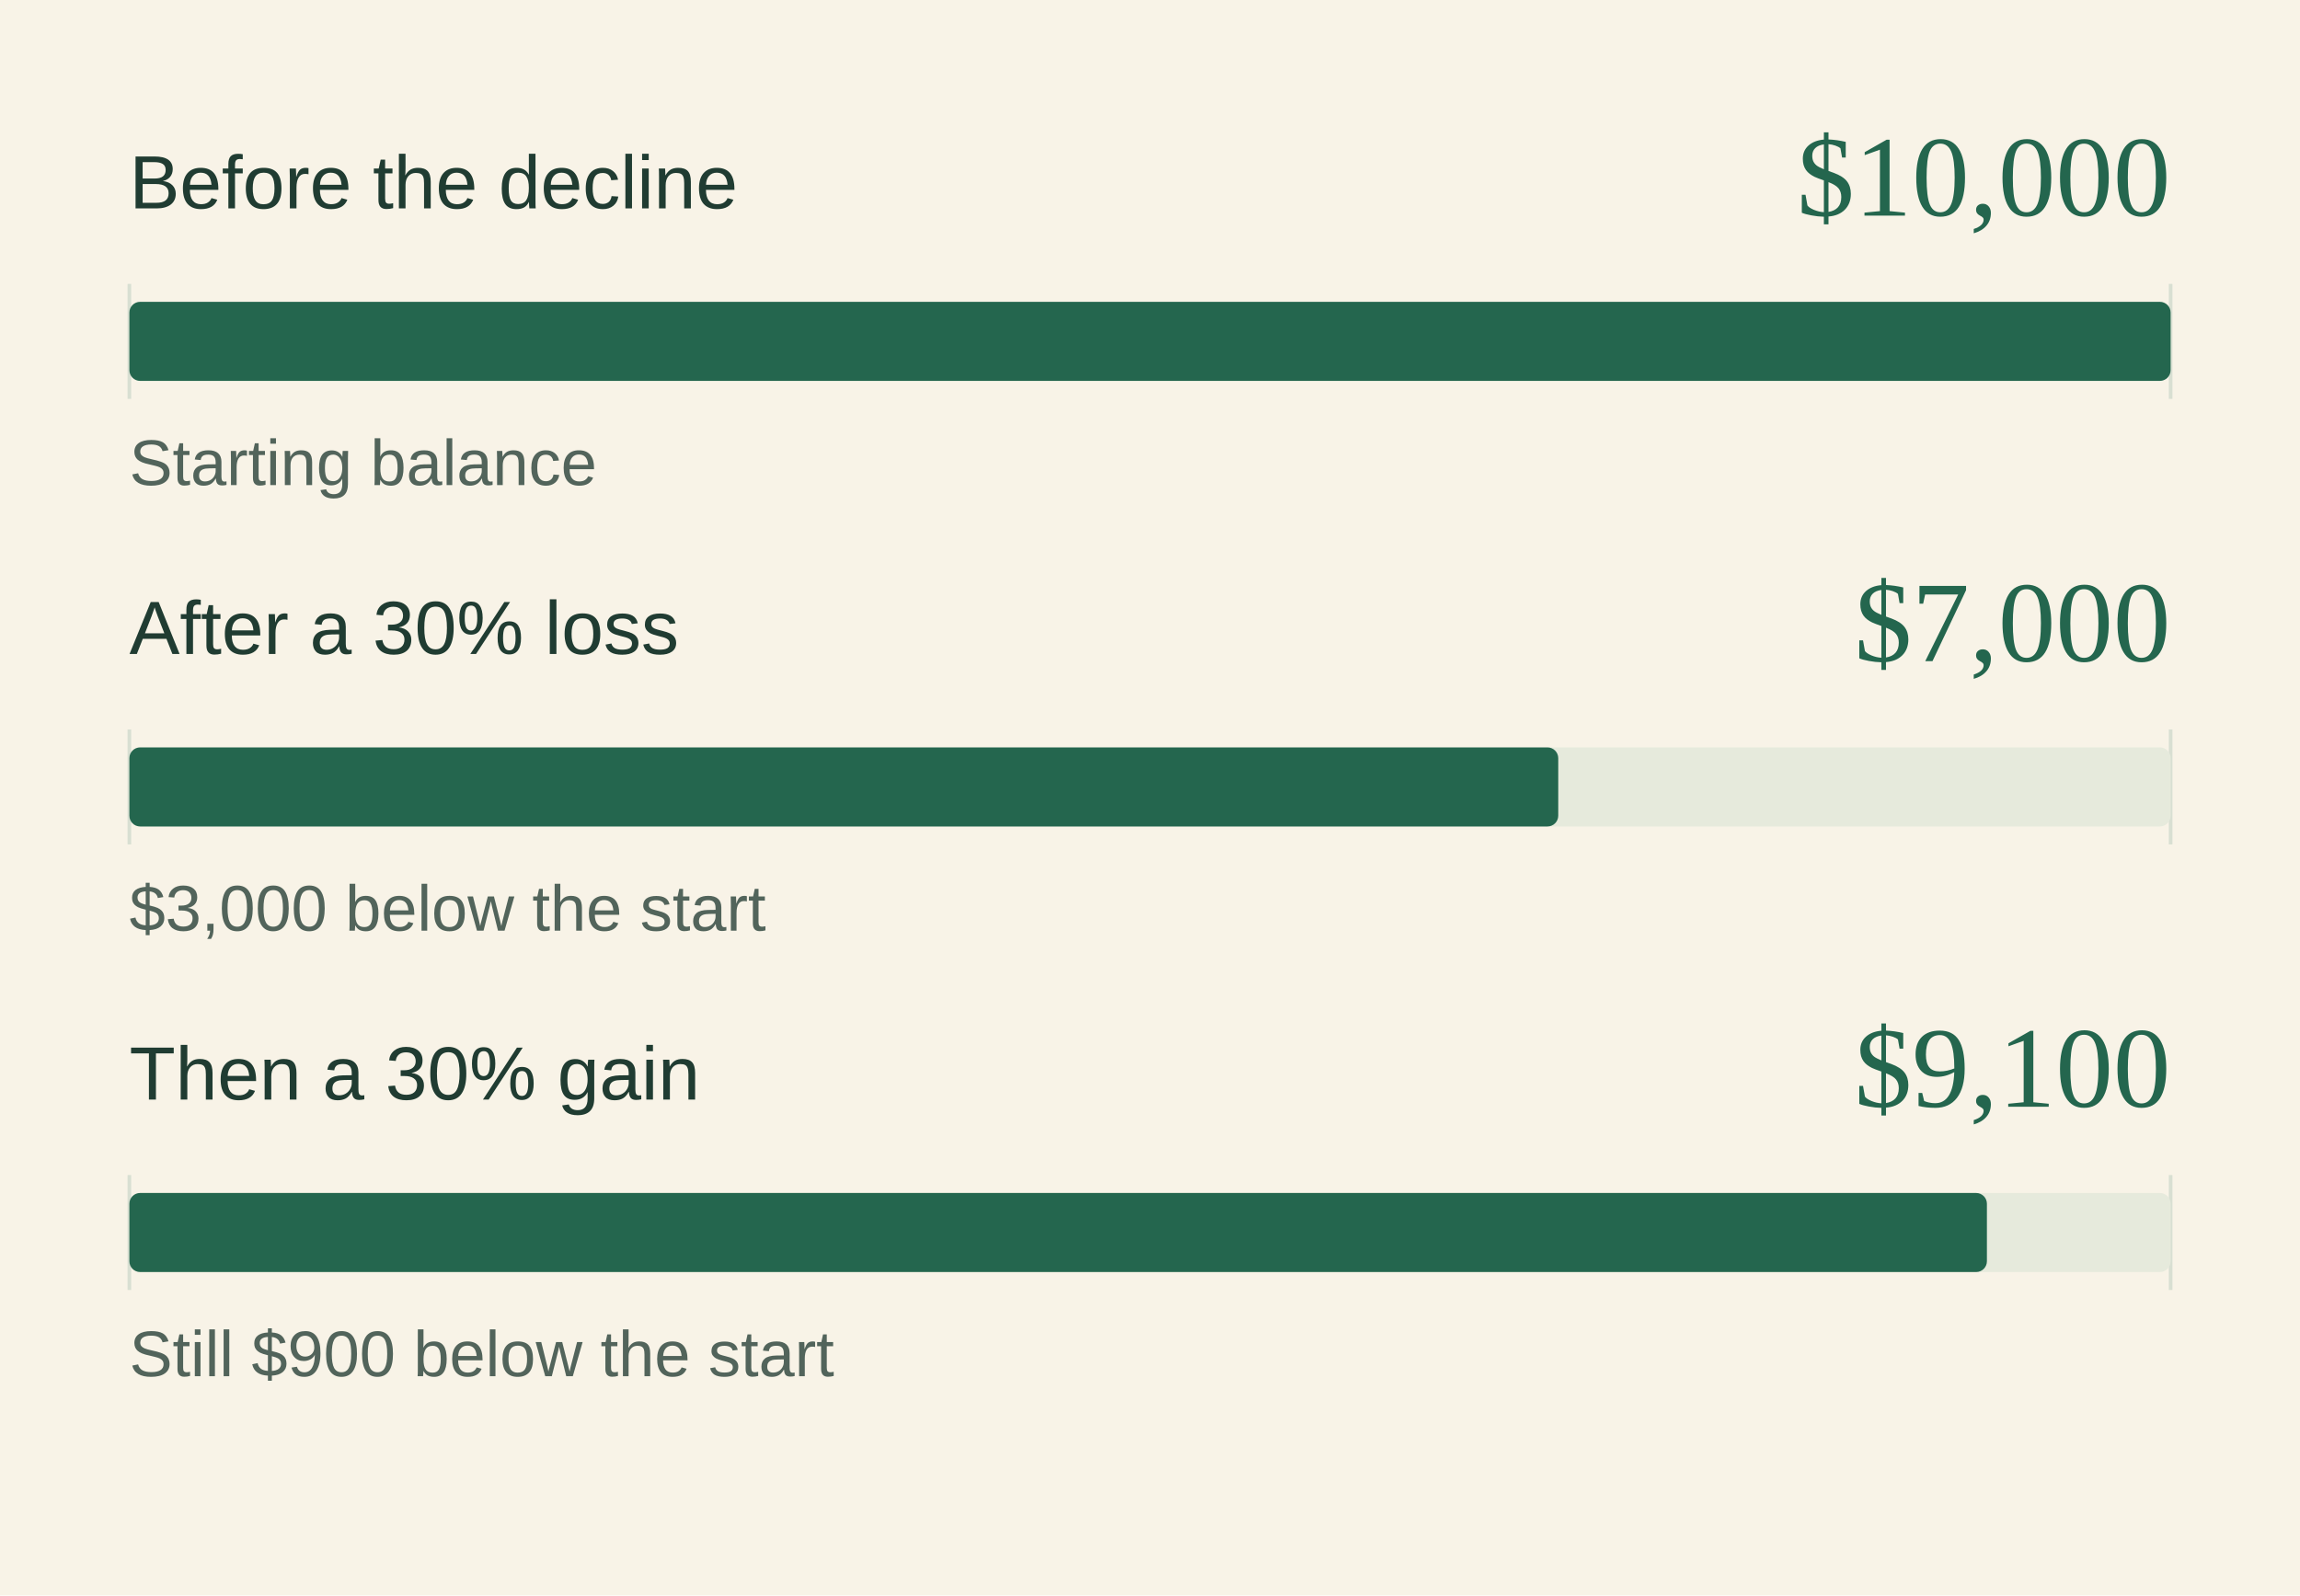
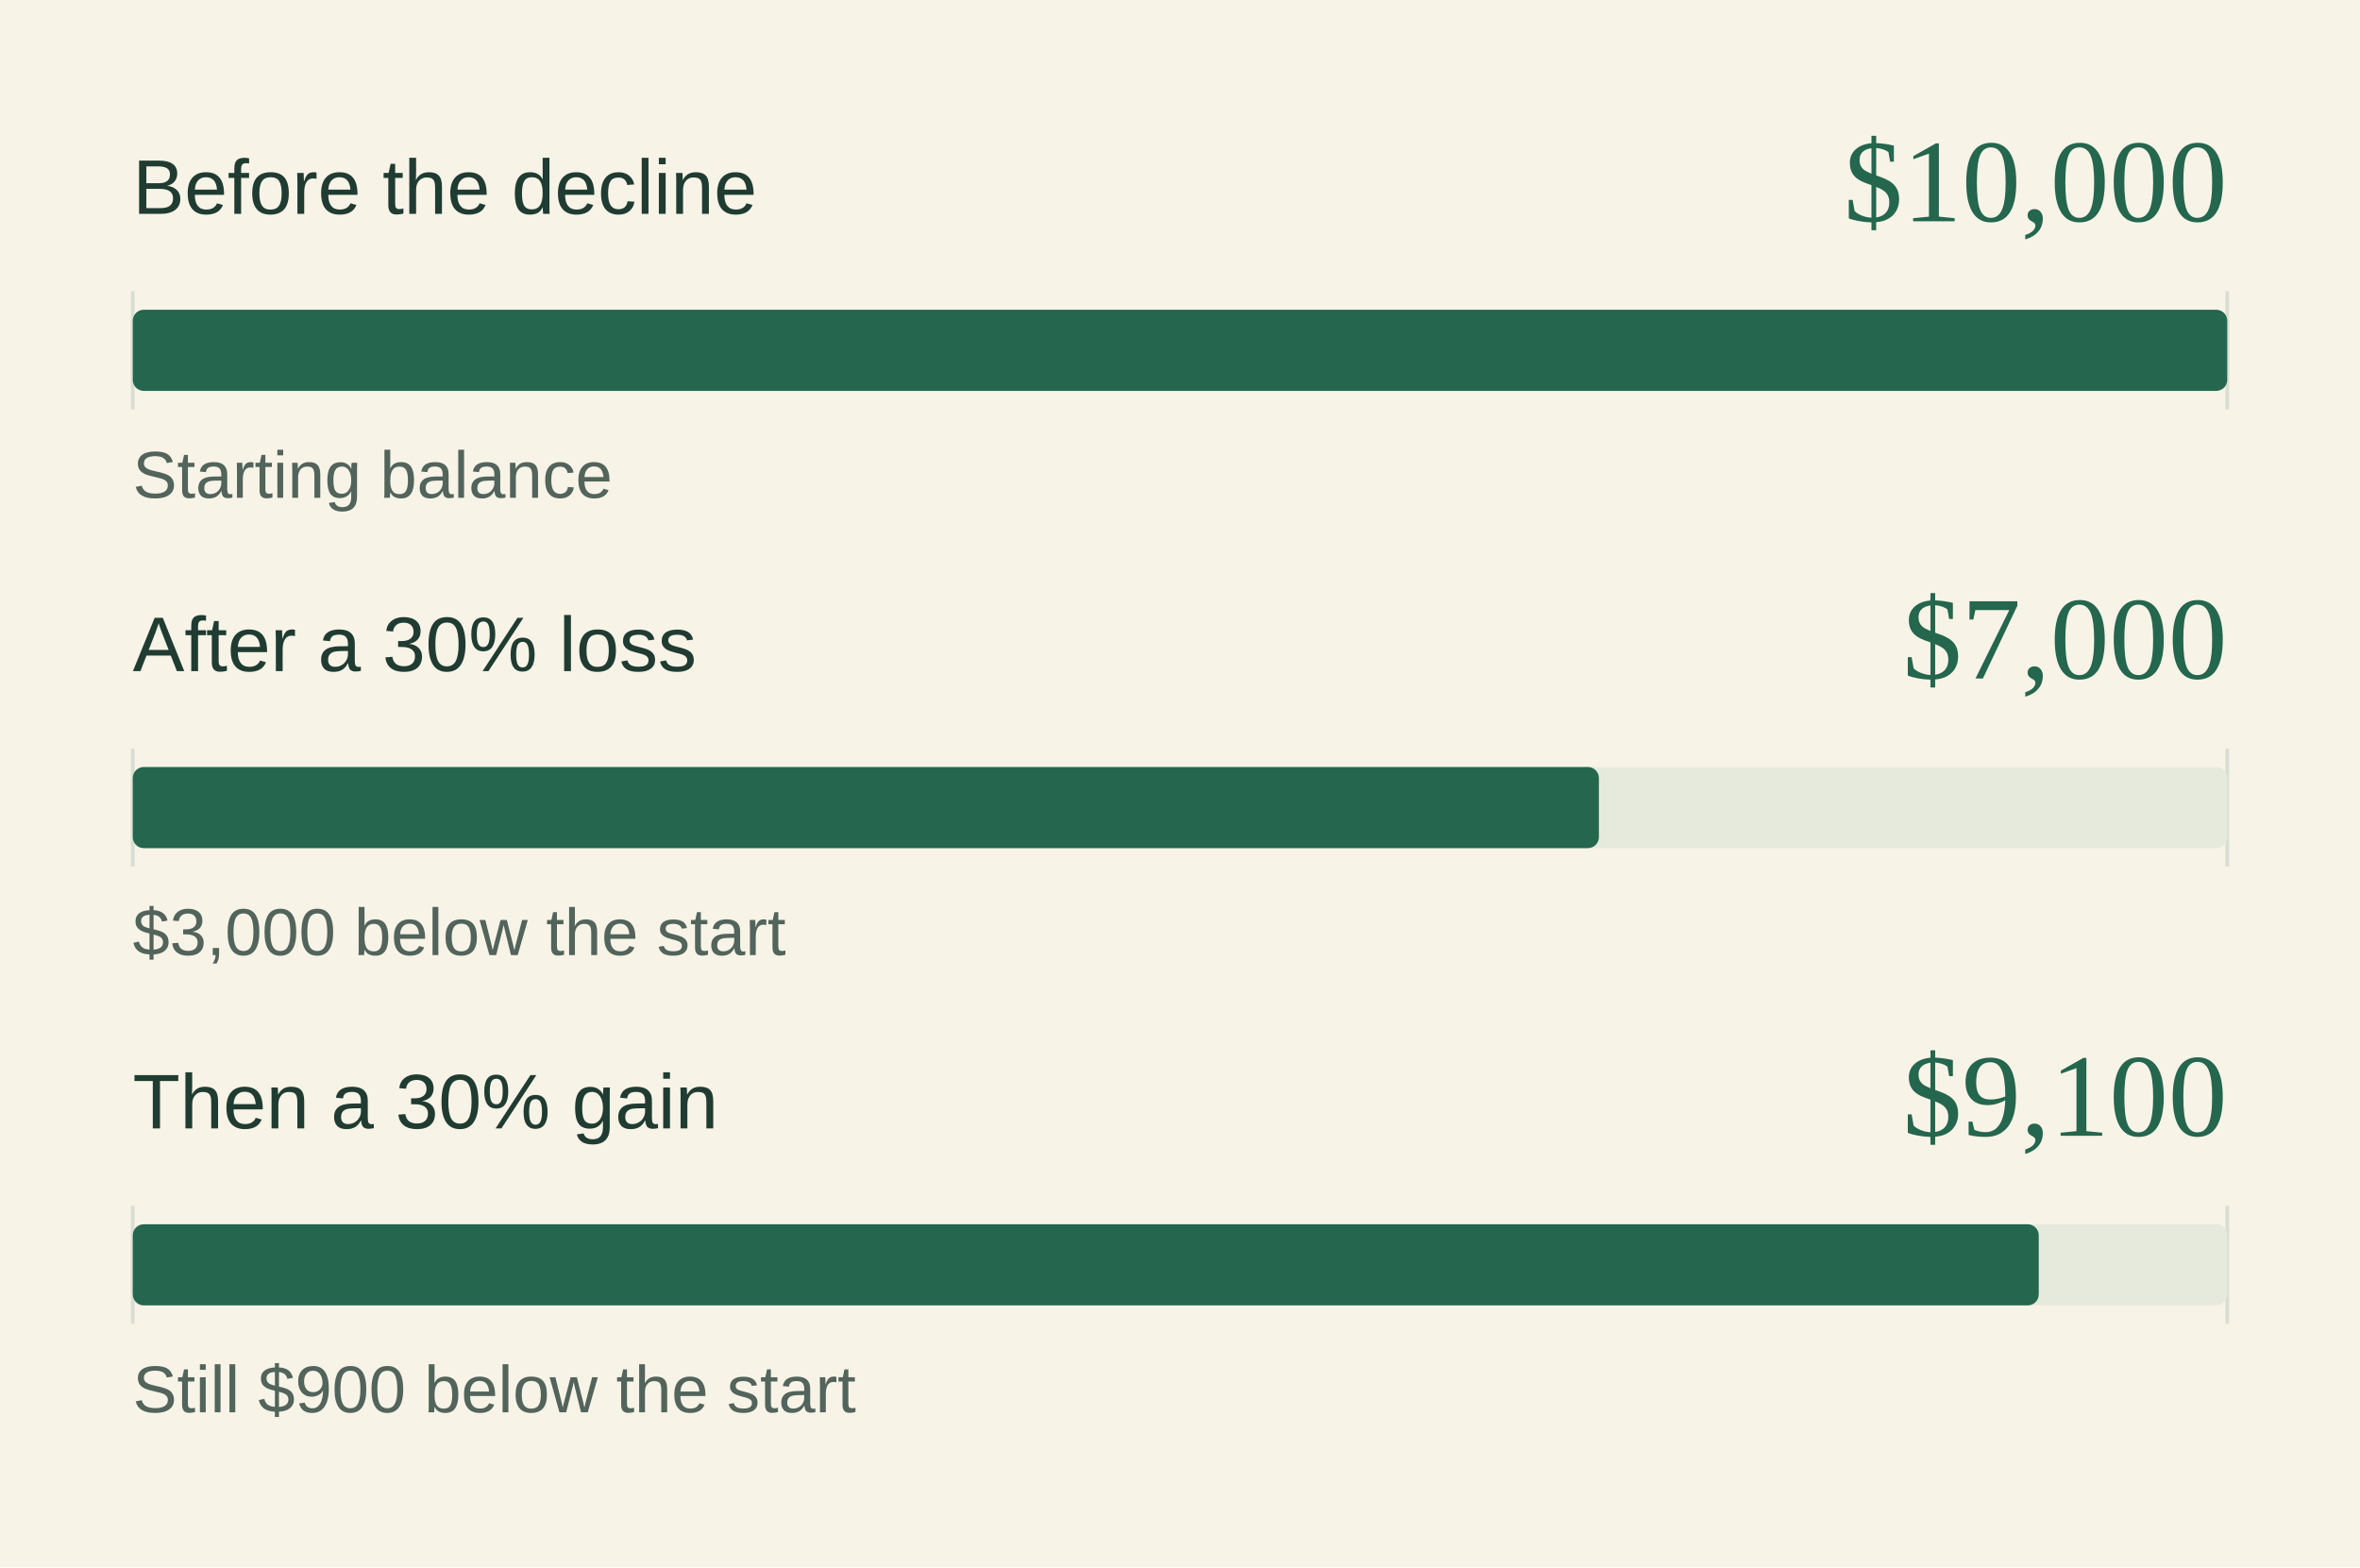
- <svg xmlns="http://www.w3.org/2000/svg" width="640" height="444" viewBox="0 0 640 444" data-layout="bars" role="img" aria-labelledby="title description">
-   <rect width="640" height="444" fill="#f8f3e7" />
+ <svg xmlns="http://www.w3.org/2000/svg" width="640" height="425" viewBox="0 0 640 425" data-layout="bars" role="img" aria-labelledby="title description">
+   <rect width="640" height="425" fill="#f8f3e7" />
  <g font-family="Arial, Helvetica, sans-serif">
    <g data-value="10000" data-row="0">
      <text x="36" y="58" font-size="21" font-weight="500" fill="#203c32" text-anchor="start">
        <tspan x="36" dy="0">Before the decline</tspan>
      </text>
      <text x="604" y="60" font-size="32" font-weight="400" fill="#24664e" text-anchor="end" font-family="Georgia, Times New Roman, serif">
        <tspan x="604" dy="0">$10,000</tspan>
      </text>
      <path d="M36 79v32 M604 79v32" stroke="#d8dfd2" />
      <rect x="36" y="84" width="568" height="22" rx="3" fill="#e6eadc" />
      <rect data-bar="true" x="36" y="84" width="568.000" height="22" rx="3" fill="#24664e" />
      <text x="36" y="135" font-size="18" font-weight="400" fill="#52645b" text-anchor="start">
        <tspan x="36" dy="0">Starting balance</tspan>
      </text>
    </g>
    <g data-value="7000" data-row="1">
      <text x="36" y="182" font-size="21" font-weight="500" fill="#203c32" text-anchor="start">
        <tspan x="36" dy="0">After a 30% loss</tspan>
      </text>
      <text x="604" y="184" font-size="32" font-weight="400" fill="#24664e" text-anchor="end" font-family="Georgia, Times New Roman, serif">
        <tspan x="604" dy="0">$7,000</tspan>
      </text>
      <path d="M36 203v32 M604 203v32" stroke="#d8dfd2" />
      <rect x="36" y="208" width="568" height="22" rx="3" fill="#e6eadc" />
      <rect data-bar="true" x="36" y="208" width="397.600" height="22" rx="3" fill="#24664e" />
      <text x="36" y="259" font-size="18" font-weight="400" fill="#52645b" text-anchor="start">
        <tspan x="36" dy="0">$3,000 below the start</tspan>
      </text>
    </g>
    <g data-value="9100" data-row="2">
      <text x="36" y="306" font-size="21" font-weight="500" fill="#203c32" text-anchor="start">
        <tspan x="36" dy="0">Then a 30% gain</tspan>
      </text>
      <text x="604" y="308" font-size="32" font-weight="400" fill="#24664e" text-anchor="end" font-family="Georgia, Times New Roman, serif">
        <tspan x="604" dy="0">$9,100</tspan>
      </text>
      <path d="M36 327v32 M604 327v32" stroke="#d8dfd2" />
      <rect x="36" y="332" width="568" height="22" rx="3" fill="#e6eadc" />
      <rect data-bar="true" x="36" y="332" width="516.880" height="22" rx="3" fill="#24664e" />
      <text x="36" y="383" font-size="18" font-weight="400" fill="#52645b" text-anchor="start">
        <tspan x="36" dy="0">Still $900 below the start</tspan>
      </text>
    </g>
  </g>
</svg>
